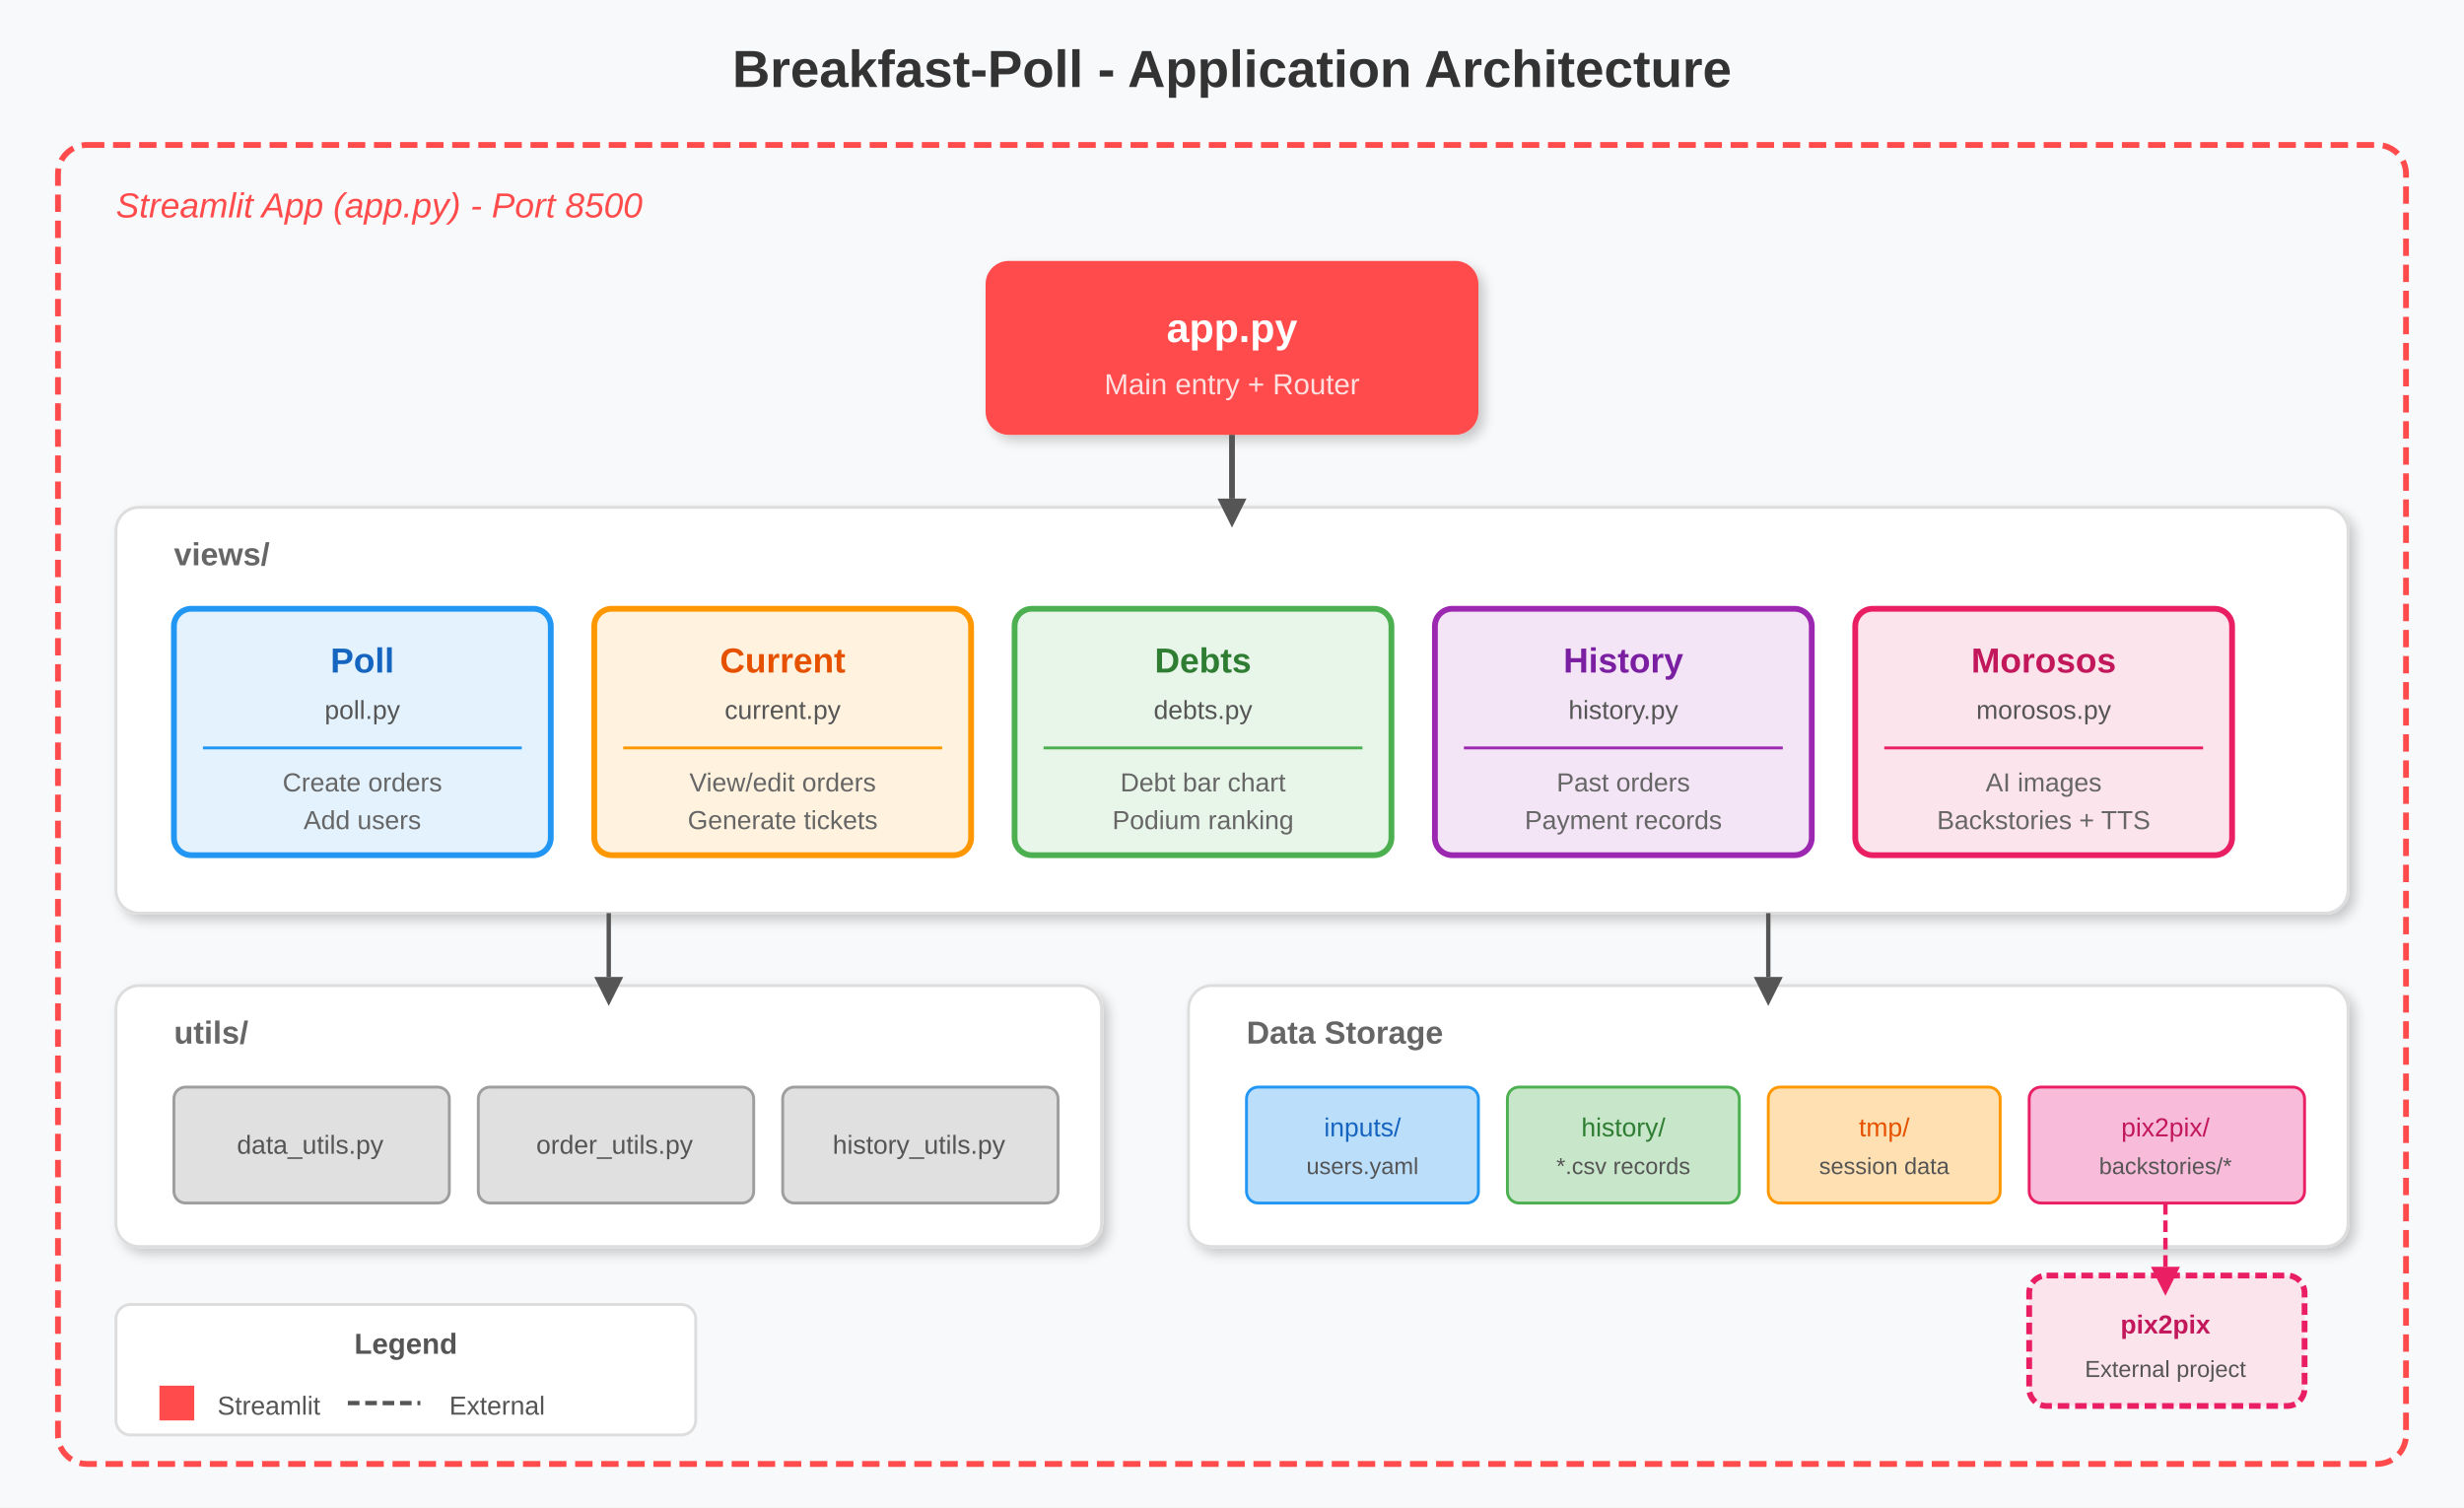
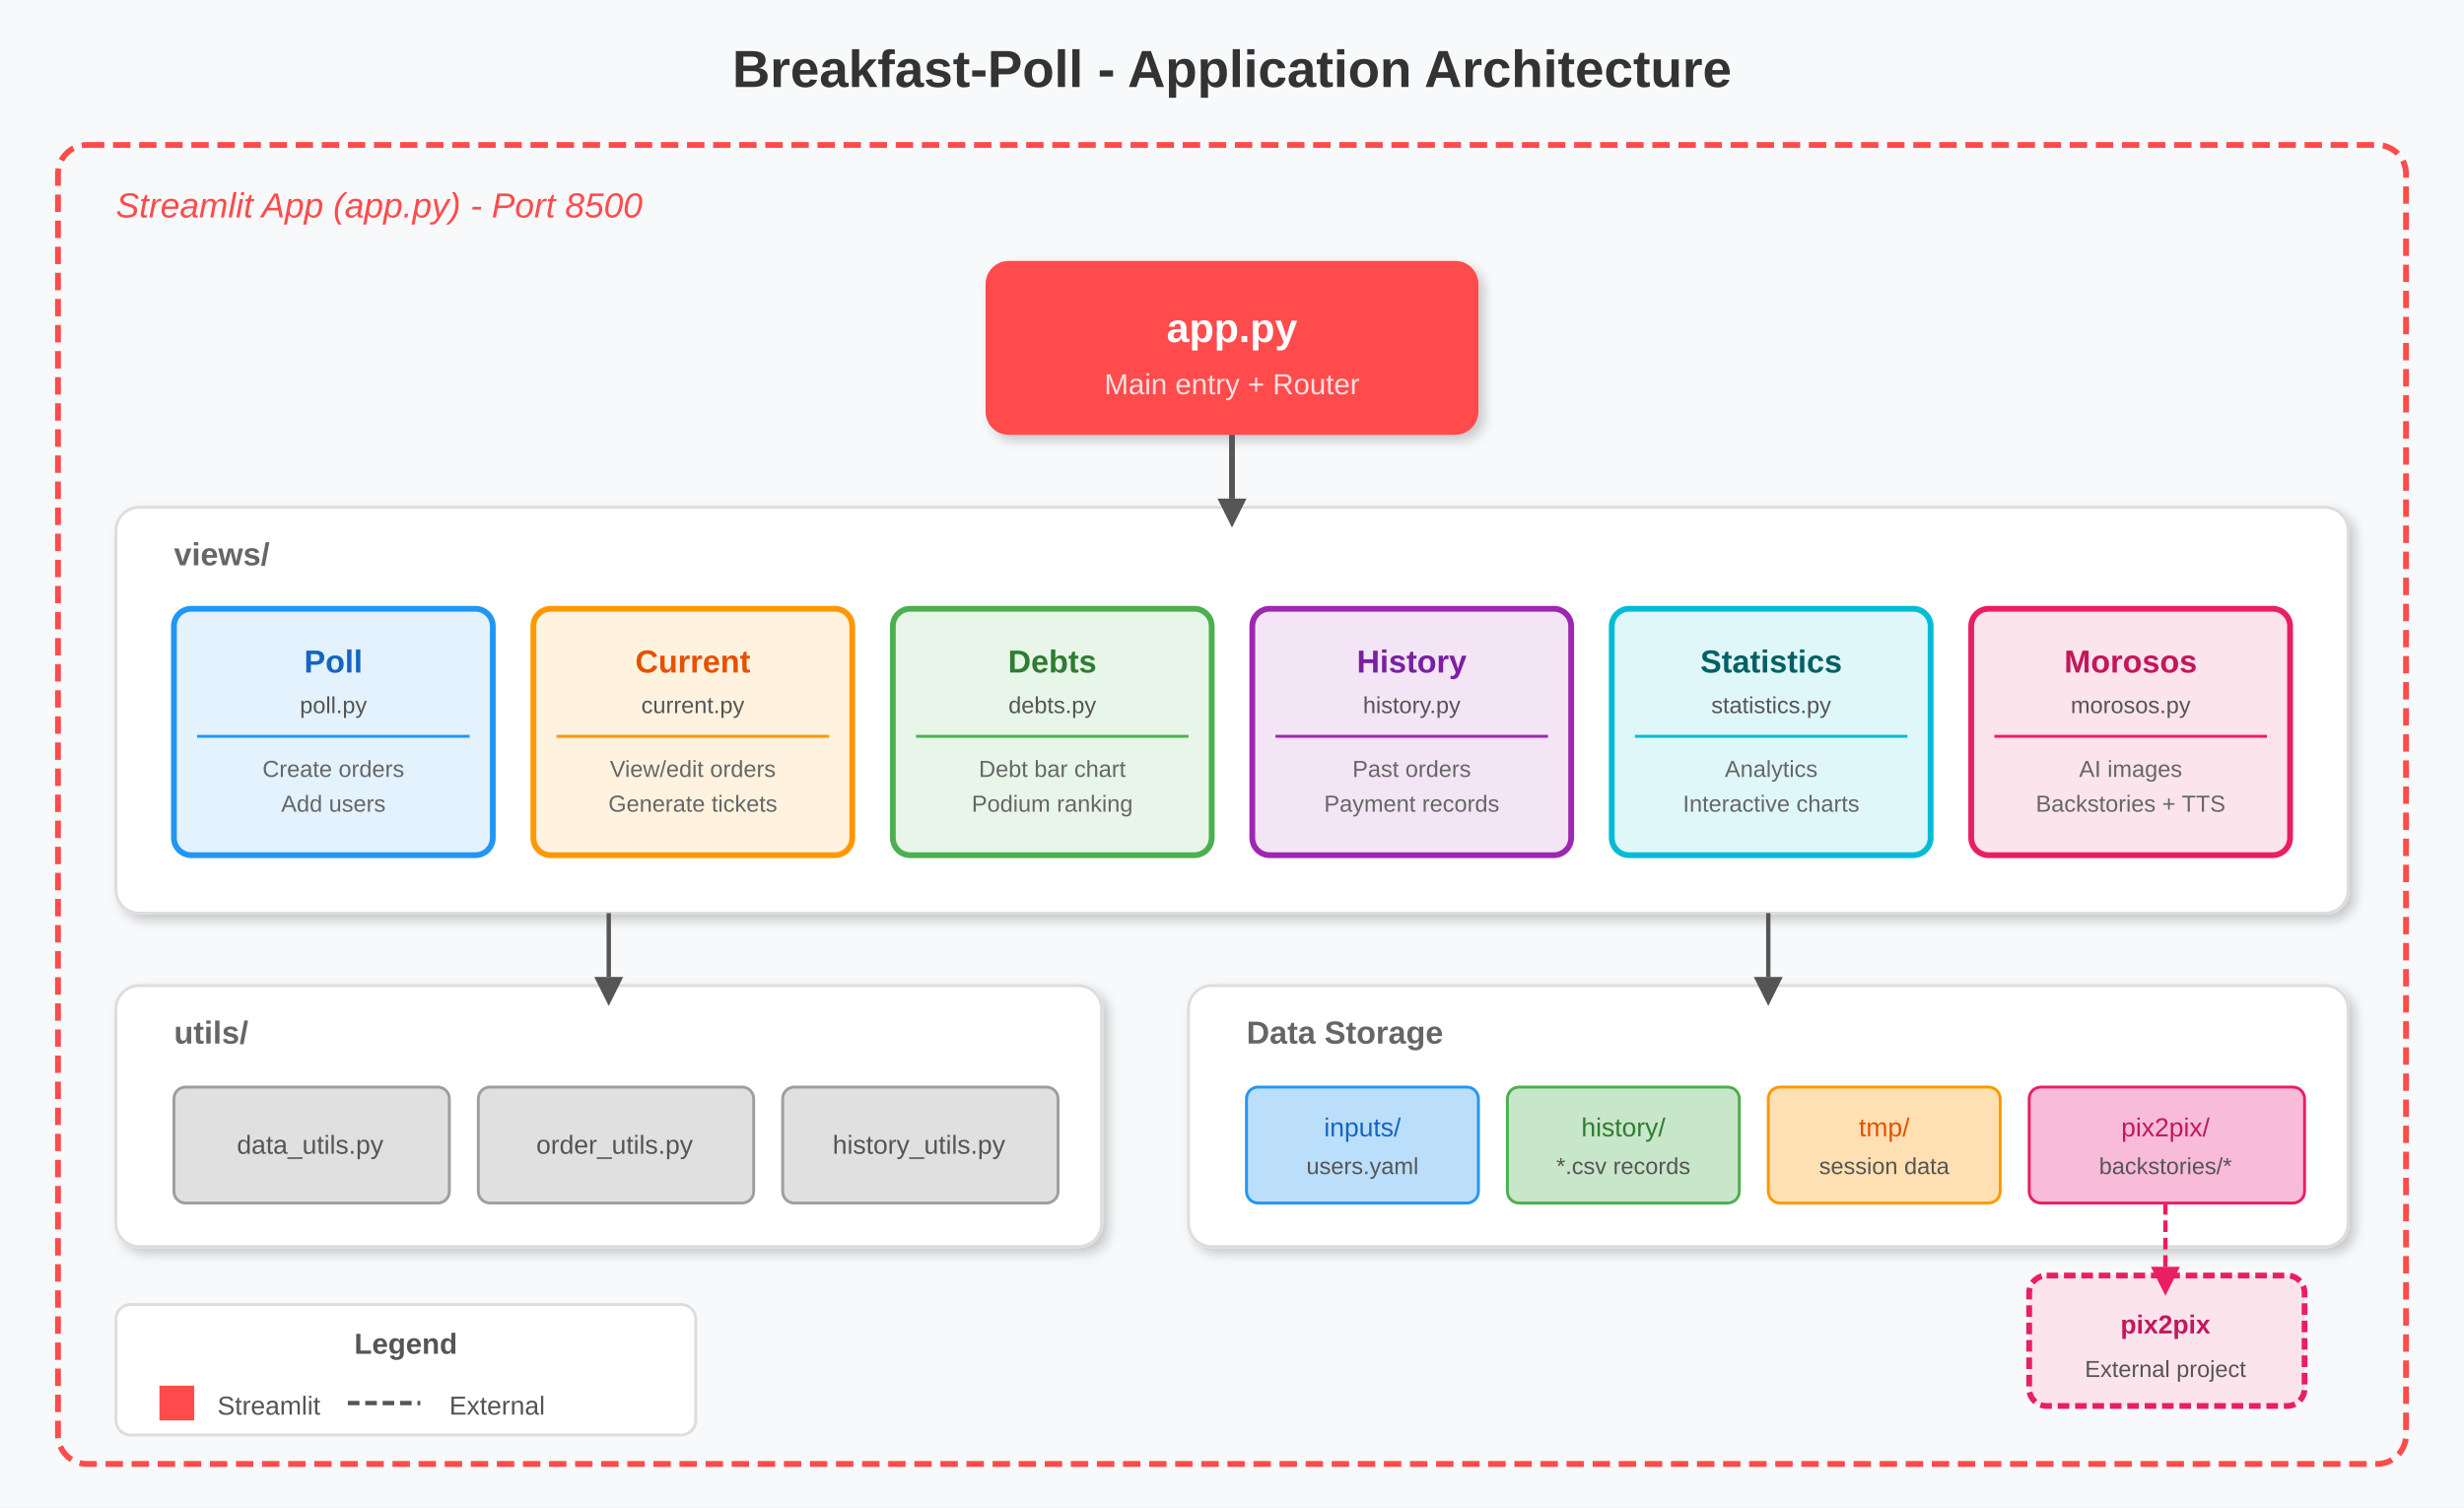
<svg xmlns="http://www.w3.org/2000/svg" viewBox="0 0 850 520">
  <defs>
    <filter id="shadow" x="-20%" y="-20%" width="140%" height="140%">
      <feDropShadow dx="2" dy="2" stdDeviation="2" flood-opacity="0.2" />
    </filter>
  </defs>
  <rect width="850" height="520" fill="#f8f9fa" />
  <text x="425" y="30" text-anchor="middle" font-family="Arial, sans-serif" font-size="18" font-weight="bold" fill="#333">Breakfast-Poll - Application Architecture</text>
  <rect x="20" y="50" width="810" height="455" rx="10" fill="none" stroke="#ff4b4b" stroke-width="2" stroke-dasharray="6,3" />
  <text x="40" y="75" font-family="Arial, sans-serif" font-size="12" font-style="italic" fill="#ff4b4b">Streamlit App (app.py) - Port 8500</text>
  <rect x="340" y="90" width="170" height="60" rx="8" fill="#ff4b4b" filter="url(#shadow)" />
  <text x="425" y="118" text-anchor="middle" font-family="Arial, sans-serif" font-size="14" font-weight="bold" fill="#fff">app.py</text>
  <text x="425" y="136" text-anchor="middle" font-family="Arial, sans-serif" font-size="10" fill="#ffe0e0">Main entry + Router</text>
  <rect x="40" y="175" width="770" height="140" rx="8" fill="#fff" stroke="#ddd" stroke-width="1" filter="url(#shadow)" />
  <text x="60" y="195" font-family="Arial, sans-serif" font-size="11" font-weight="bold" fill="#666">views/</text>
-   <rect x="60" y="210" width="130" height="85" rx="6" fill="#e3f2fd" stroke="#2196f3" stroke-width="2" />
-   <text x="125" y="232" text-anchor="middle" font-family="Arial, sans-serif" font-size="12" font-weight="bold" fill="#1565c0">Poll</text>
-   <text x="125" y="248" text-anchor="middle" font-family="Arial, sans-serif" font-size="9" fill="#555">poll.py</text>
-   <line x1="70" y1="258" x2="180" y2="258" stroke="#2196f3" stroke-width="1" />
-   <text x="125" y="273" text-anchor="middle" font-family="Arial, sans-serif" font-size="9" fill="#666">Create orders</text>
-   <text x="125" y="286" text-anchor="middle" font-family="Arial, sans-serif" font-size="9" fill="#666">Add users</text>
-   <rect x="205" y="210" width="130" height="85" rx="6" fill="#fff3e0" stroke="#ff9800" stroke-width="2" />
-   <text x="270" y="232" text-anchor="middle" font-family="Arial, sans-serif" font-size="12" font-weight="bold" fill="#e65100">Current</text>
-   <text x="270" y="248" text-anchor="middle" font-family="Arial, sans-serif" font-size="9" fill="#555">current.py</text>
-   <line x1="215" y1="258" x2="325" y2="258" stroke="#ff9800" stroke-width="1" />
-   <text x="270" y="273" text-anchor="middle" font-family="Arial, sans-serif" font-size="9" fill="#666">View/edit orders</text>
-   <text x="270" y="286" text-anchor="middle" font-family="Arial, sans-serif" font-size="9" fill="#666">Generate tickets</text>
-   <rect x="350" y="210" width="130" height="85" rx="6" fill="#e8f5e9" stroke="#4caf50" stroke-width="2" />
-   <text x="415" y="232" text-anchor="middle" font-family="Arial, sans-serif" font-size="12" font-weight="bold" fill="#2e7d32">Debts</text>
-   <text x="415" y="248" text-anchor="middle" font-family="Arial, sans-serif" font-size="9" fill="#555">debts.py</text>
-   <line x1="360" y1="258" x2="470" y2="258" stroke="#4caf50" stroke-width="1" />
-   <text x="415" y="273" text-anchor="middle" font-family="Arial, sans-serif" font-size="9" fill="#666">Debt bar chart</text>
-   <text x="415" y="286" text-anchor="middle" font-family="Arial, sans-serif" font-size="9" fill="#666">Podium ranking</text>
-   <rect x="495" y="210" width="130" height="85" rx="6" fill="#f3e5f5" stroke="#9c27b0" stroke-width="2" />
-   <text x="560" y="232" text-anchor="middle" font-family="Arial, sans-serif" font-size="12" font-weight="bold" fill="#7b1fa2">History</text>
-   <text x="560" y="248" text-anchor="middle" font-family="Arial, sans-serif" font-size="9" fill="#555">history.py</text>
-   <line x1="505" y1="258" x2="615" y2="258" stroke="#9c27b0" stroke-width="1" />
-   <text x="560" y="273" text-anchor="middle" font-family="Arial, sans-serif" font-size="9" fill="#666">Past orders</text>
-   <text x="560" y="286" text-anchor="middle" font-family="Arial, sans-serif" font-size="9" fill="#666">Payment records</text>
-   <rect x="640" y="210" width="130" height="85" rx="6" fill="#fce4ec" stroke="#e91e63" stroke-width="2" />
-   <text x="705" y="232" text-anchor="middle" font-family="Arial, sans-serif" font-size="12" font-weight="bold" fill="#c2185b">Morosos</text>
-   <text x="705" y="248" text-anchor="middle" font-family="Arial, sans-serif" font-size="9" fill="#555">morosos.py</text>
-   <line x1="650" y1="258" x2="760" y2="258" stroke="#e91e63" stroke-width="1" />
-   <text x="705" y="273" text-anchor="middle" font-family="Arial, sans-serif" font-size="9" fill="#666">AI images</text>
-   <text x="705" y="286" text-anchor="middle" font-family="Arial, sans-serif" font-size="9" fill="#666">Backstories + TTS</text>
+   <rect x="60" y="210" width="110" height="85" rx="6" fill="#e3f2fd" stroke="#2196f3" stroke-width="2" />
+   <text x="115" y="232" text-anchor="middle" font-family="Arial, sans-serif" font-size="11" font-weight="bold" fill="#1565c0">Poll</text>
+   <text x="115" y="246" text-anchor="middle" font-family="Arial, sans-serif" font-size="8" fill="#555">poll.py</text>
+   <line x1="68" y1="254" x2="162" y2="254" stroke="#2196f3" stroke-width="1" />
+   <text x="115" y="268" text-anchor="middle" font-family="Arial, sans-serif" font-size="8" fill="#666">Create orders</text>
+   <text x="115" y="280" text-anchor="middle" font-family="Arial, sans-serif" font-size="8" fill="#666">Add users</text>
+   <rect x="184" y="210" width="110" height="85" rx="6" fill="#fff3e0" stroke="#ff9800" stroke-width="2" />
+   <text x="239" y="232" text-anchor="middle" font-family="Arial, sans-serif" font-size="11" font-weight="bold" fill="#e65100">Current</text>
+   <text x="239" y="246" text-anchor="middle" font-family="Arial, sans-serif" font-size="8" fill="#555">current.py</text>
+   <line x1="192" y1="254" x2="286" y2="254" stroke="#ff9800" stroke-width="1" />
+   <text x="239" y="268" text-anchor="middle" font-family="Arial, sans-serif" font-size="8" fill="#666">View/edit orders</text>
+   <text x="239" y="280" text-anchor="middle" font-family="Arial, sans-serif" font-size="8" fill="#666">Generate tickets</text>
+   <rect x="308" y="210" width="110" height="85" rx="6" fill="#e8f5e9" stroke="#4caf50" stroke-width="2" />
+   <text x="363" y="232" text-anchor="middle" font-family="Arial, sans-serif" font-size="11" font-weight="bold" fill="#2e7d32">Debts</text>
+   <text x="363" y="246" text-anchor="middle" font-family="Arial, sans-serif" font-size="8" fill="#555">debts.py</text>
+   <line x1="316" y1="254" x2="410" y2="254" stroke="#4caf50" stroke-width="1" />
+   <text x="363" y="268" text-anchor="middle" font-family="Arial, sans-serif" font-size="8" fill="#666">Debt bar chart</text>
+   <text x="363" y="280" text-anchor="middle" font-family="Arial, sans-serif" font-size="8" fill="#666">Podium ranking</text>
+   <rect x="432" y="210" width="110" height="85" rx="6" fill="#f3e5f5" stroke="#9c27b0" stroke-width="2" />
+   <text x="487" y="232" text-anchor="middle" font-family="Arial, sans-serif" font-size="11" font-weight="bold" fill="#7b1fa2">History</text>
+   <text x="487" y="246" text-anchor="middle" font-family="Arial, sans-serif" font-size="8" fill="#555">history.py</text>
+   <line x1="440" y1="254" x2="534" y2="254" stroke="#9c27b0" stroke-width="1" />
+   <text x="487" y="268" text-anchor="middle" font-family="Arial, sans-serif" font-size="8" fill="#666">Past orders</text>
+   <text x="487" y="280" text-anchor="middle" font-family="Arial, sans-serif" font-size="8" fill="#666">Payment records</text>
+   <rect x="556" y="210" width="110" height="85" rx="6" fill="#e0f7fa" stroke="#00bcd4" stroke-width="2" />
+   <text x="611" y="232" text-anchor="middle" font-family="Arial, sans-serif" font-size="11" font-weight="bold" fill="#006064">Statistics</text>
+   <text x="611" y="246" text-anchor="middle" font-family="Arial, sans-serif" font-size="8" fill="#555">statistics.py</text>
+   <line x1="564" y1="254" x2="658" y2="254" stroke="#00bcd4" stroke-width="1" />
+   <text x="611" y="268" text-anchor="middle" font-family="Arial, sans-serif" font-size="8" fill="#666">Analytics</text>
+   <text x="611" y="280" text-anchor="middle" font-family="Arial, sans-serif" font-size="8" fill="#666">Interactive charts</text>
+   <rect x="680" y="210" width="110" height="85" rx="6" fill="#fce4ec" stroke="#e91e63" stroke-width="2" />
+   <text x="735" y="232" text-anchor="middle" font-family="Arial, sans-serif" font-size="11" font-weight="bold" fill="#c2185b">Morosos</text>
+   <text x="735" y="246" text-anchor="middle" font-family="Arial, sans-serif" font-size="8" fill="#555">morosos.py</text>
+   <line x1="688" y1="254" x2="782" y2="254" stroke="#e91e63" stroke-width="1" />
+   <text x="735" y="268" text-anchor="middle" font-family="Arial, sans-serif" font-size="8" fill="#666">AI images</text>
+   <text x="735" y="280" text-anchor="middle" font-family="Arial, sans-serif" font-size="8" fill="#666">Backstories + TTS</text>
  <line x1="425" y1="150" x2="425" y2="172" stroke="#555" stroke-width="2" />
  <polygon points="420,172 425,182 430,172" fill="#555" />
  <rect x="40" y="340" width="340" height="90" rx="8" fill="#fff" stroke="#ddd" stroke-width="1" filter="url(#shadow)" />
  <text x="60" y="360" font-family="Arial, sans-serif" font-size="11" font-weight="bold" fill="#666">utils/</text>
  <rect x="60" y="375" width="95" height="40" rx="4" fill="#e0e0e0" stroke="#9e9e9e" stroke-width="1" />
  <text x="107" y="398" text-anchor="middle" font-family="Arial, sans-serif" font-size="9" fill="#555">data_utils.py</text>
  <rect x="165" y="375" width="95" height="40" rx="4" fill="#e0e0e0" stroke="#9e9e9e" stroke-width="1" />
  <text x="212" y="398" text-anchor="middle" font-family="Arial, sans-serif" font-size="9" fill="#555">order_utils.py</text>
  <rect x="270" y="375" width="95" height="40" rx="4" fill="#e0e0e0" stroke="#9e9e9e" stroke-width="1" />
  <text x="317" y="398" text-anchor="middle" font-family="Arial, sans-serif" font-size="9" fill="#555">history_utils.py</text>
  <rect x="410" y="340" width="400" height="90" rx="8" fill="#fff" stroke="#ddd" stroke-width="1" filter="url(#shadow)" />
  <text x="430" y="360" font-family="Arial, sans-serif" font-size="11" font-weight="bold" fill="#666">Data Storage</text>
  <rect x="430" y="375" width="80" height="40" rx="4" fill="#bbdefb" stroke="#2196f3" stroke-width="1" />
  <text x="470" y="392" text-anchor="middle" font-family="Arial, sans-serif" font-size="9" fill="#1565c0">inputs/</text>
  <text x="470" y="405" text-anchor="middle" font-family="Arial, sans-serif" font-size="8" fill="#555">users.yaml</text>
  <rect x="520" y="375" width="80" height="40" rx="4" fill="#c8e6c9" stroke="#4caf50" stroke-width="1" />
  <text x="560" y="392" text-anchor="middle" font-family="Arial, sans-serif" font-size="9" fill="#2e7d32">history/</text>
  <text x="560" y="405" text-anchor="middle" font-family="Arial, sans-serif" font-size="8" fill="#555">*.csv records</text>
  <rect x="610" y="375" width="80" height="40" rx="4" fill="#ffe0b2" stroke="#ff9800" stroke-width="1" />
  <text x="650" y="392" text-anchor="middle" font-family="Arial, sans-serif" font-size="9" fill="#e65100">tmp/</text>
  <text x="650" y="405" text-anchor="middle" font-family="Arial, sans-serif" font-size="8" fill="#555">session data</text>
  <rect x="700" y="375" width="95" height="40" rx="4" fill="#f8bbd9" stroke="#e91e63" stroke-width="1" />
  <text x="747" y="392" text-anchor="middle" font-family="Arial, sans-serif" font-size="9" fill="#c2185b">pix2pix/</text>
  <text x="747" y="405" text-anchor="middle" font-family="Arial, sans-serif" font-size="8" fill="#555">backstories/*</text>
  <line x1="210" y1="315" x2="210" y2="337" stroke="#555" stroke-width="1.5" />
  <polygon points="205,337 210,347 215,337" fill="#555" />
  <line x1="610" y1="315" x2="610" y2="337" stroke="#555" stroke-width="1.5" />
  <polygon points="605,337 610,347 615,337" fill="#555" />
  <rect x="700" y="440" width="95" height="45" rx="6" fill="#fce4ec" stroke="#e91e63" stroke-width="2" stroke-dasharray="4,2" />
  <text x="747" y="460" text-anchor="middle" font-family="Arial, sans-serif" font-size="9" font-weight="bold" fill="#c2185b">pix2pix</text>
  <text x="747" y="475" text-anchor="middle" font-family="Arial, sans-serif" font-size="8" fill="#555">External project</text>
  <line x1="747" y1="415" x2="747" y2="437" stroke="#e91e63" stroke-width="1.5" stroke-dasharray="4,2" />
  <polygon points="742,437 747,447 752,437" fill="#e91e63" />
  <rect x="40" y="450" width="200" height="45" rx="5" fill="#fff" stroke="#ddd" stroke-width="1" />
  <text x="140" y="467" text-anchor="middle" font-family="Arial, sans-serif" font-size="10" font-weight="bold" fill="#555">Legend</text>
  <rect x="55" y="478" width="12" height="12" fill="#ff4b4b" />
  <text x="75" y="488" font-family="Arial, sans-serif" font-size="9" fill="#555">Streamlit</text>
  <line x1="120" y1="484" x2="145" y2="484" stroke="#555" stroke-width="1.5" stroke-dasharray="4,2" />
  <text x="155" y="488" font-family="Arial, sans-serif" font-size="9" fill="#555">External</text>
</svg>
